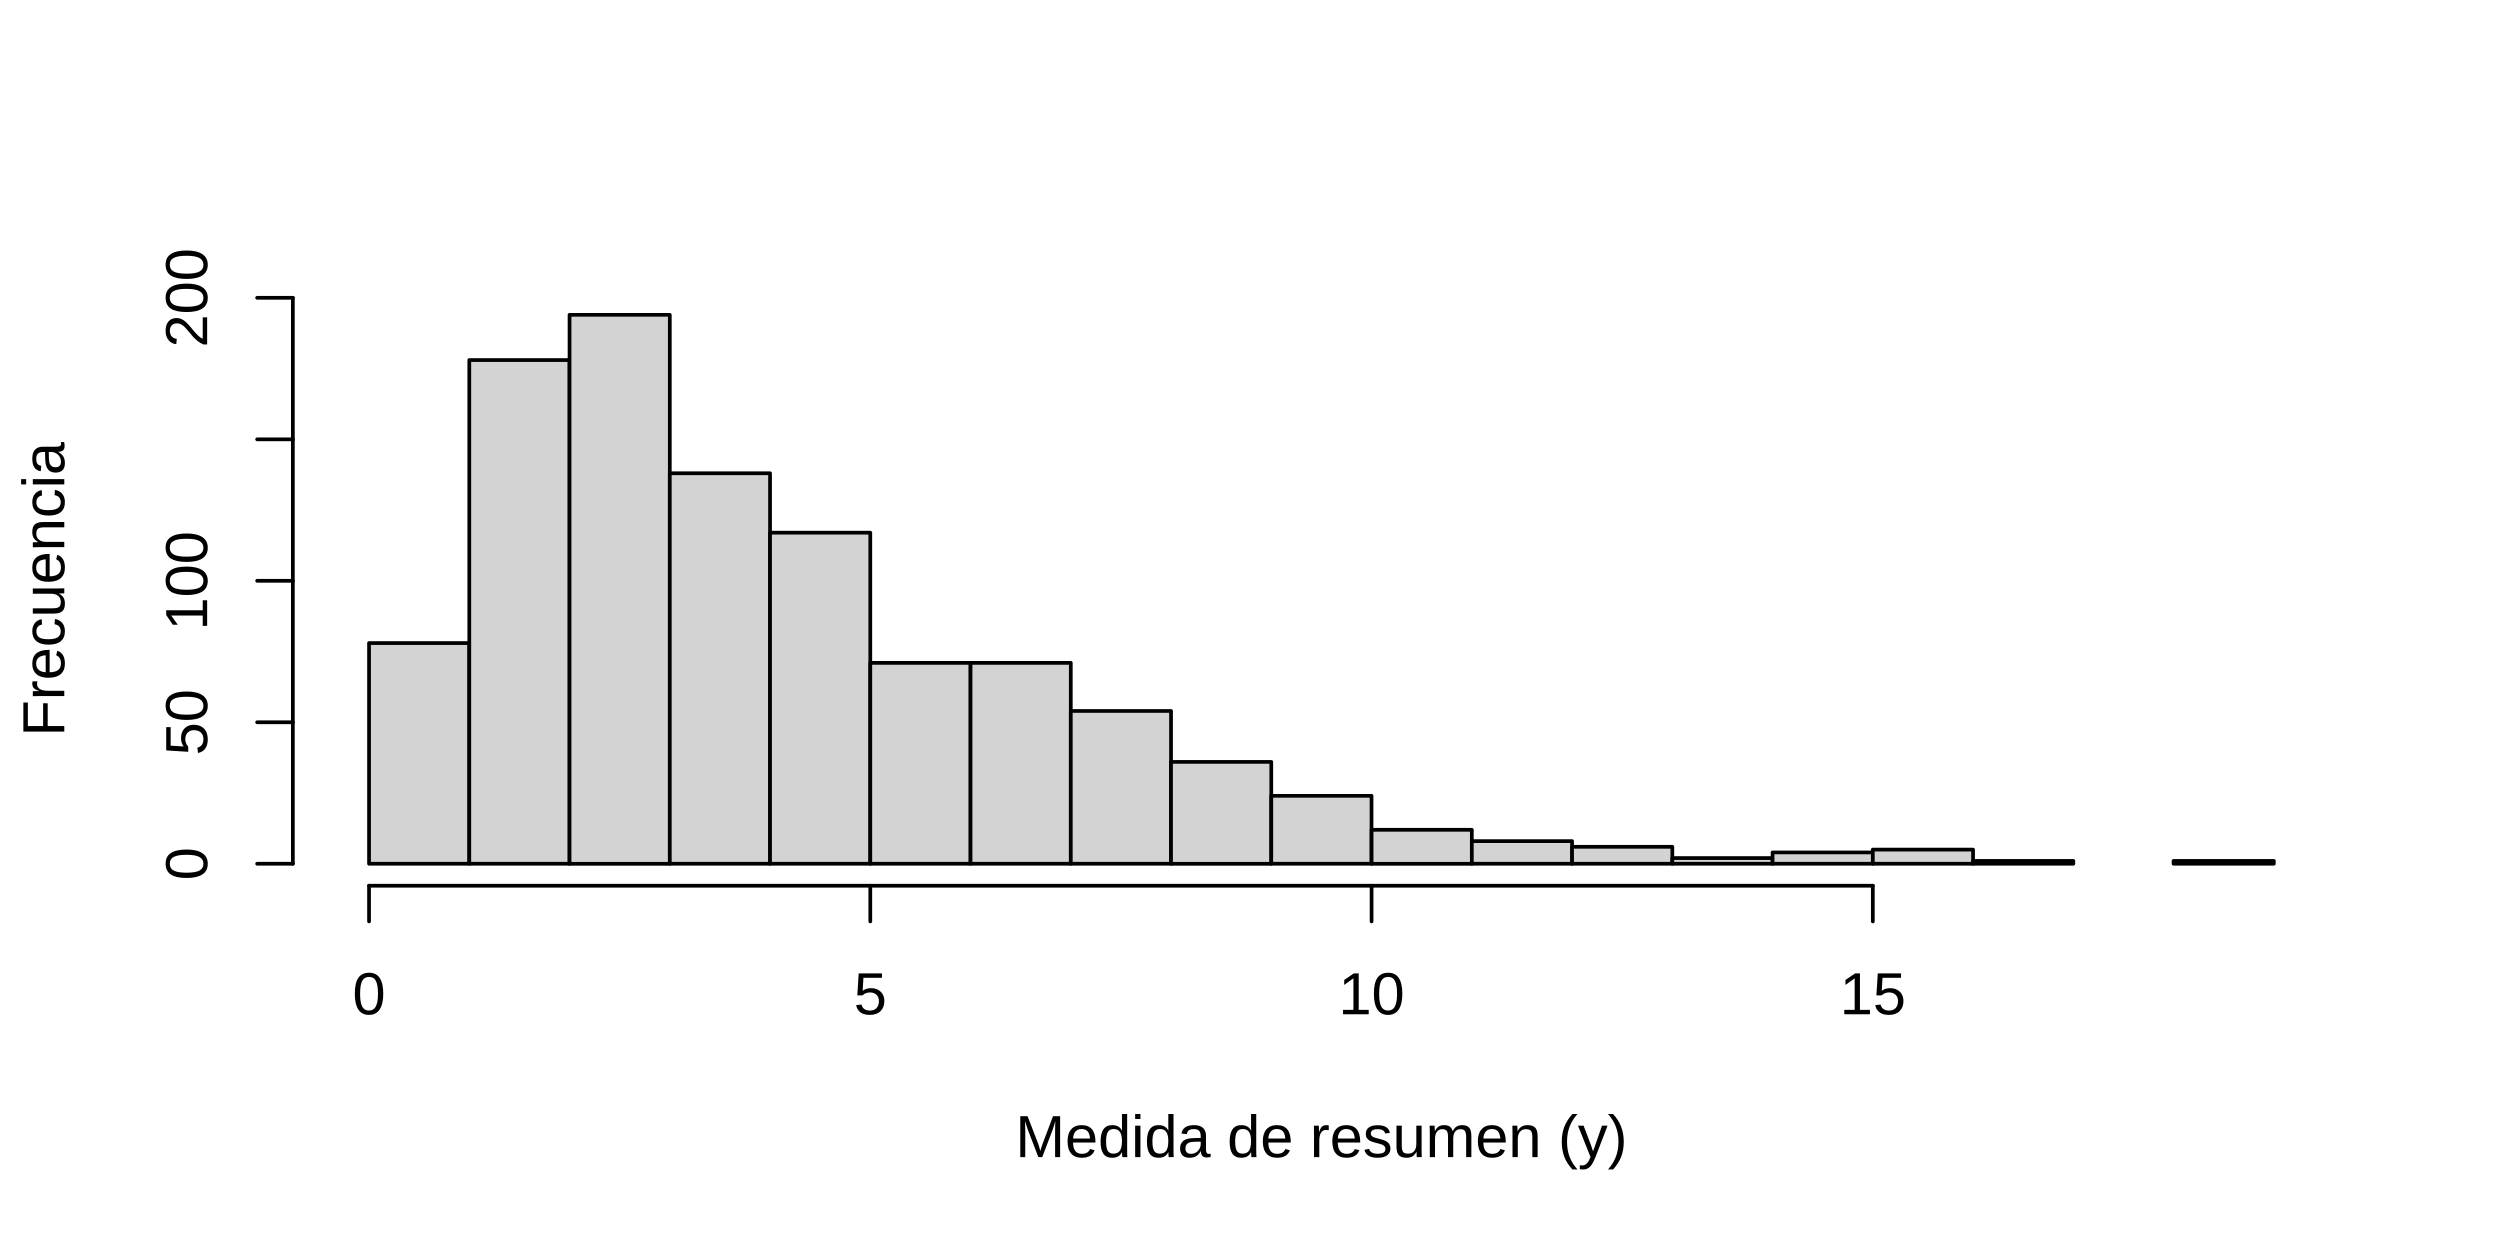
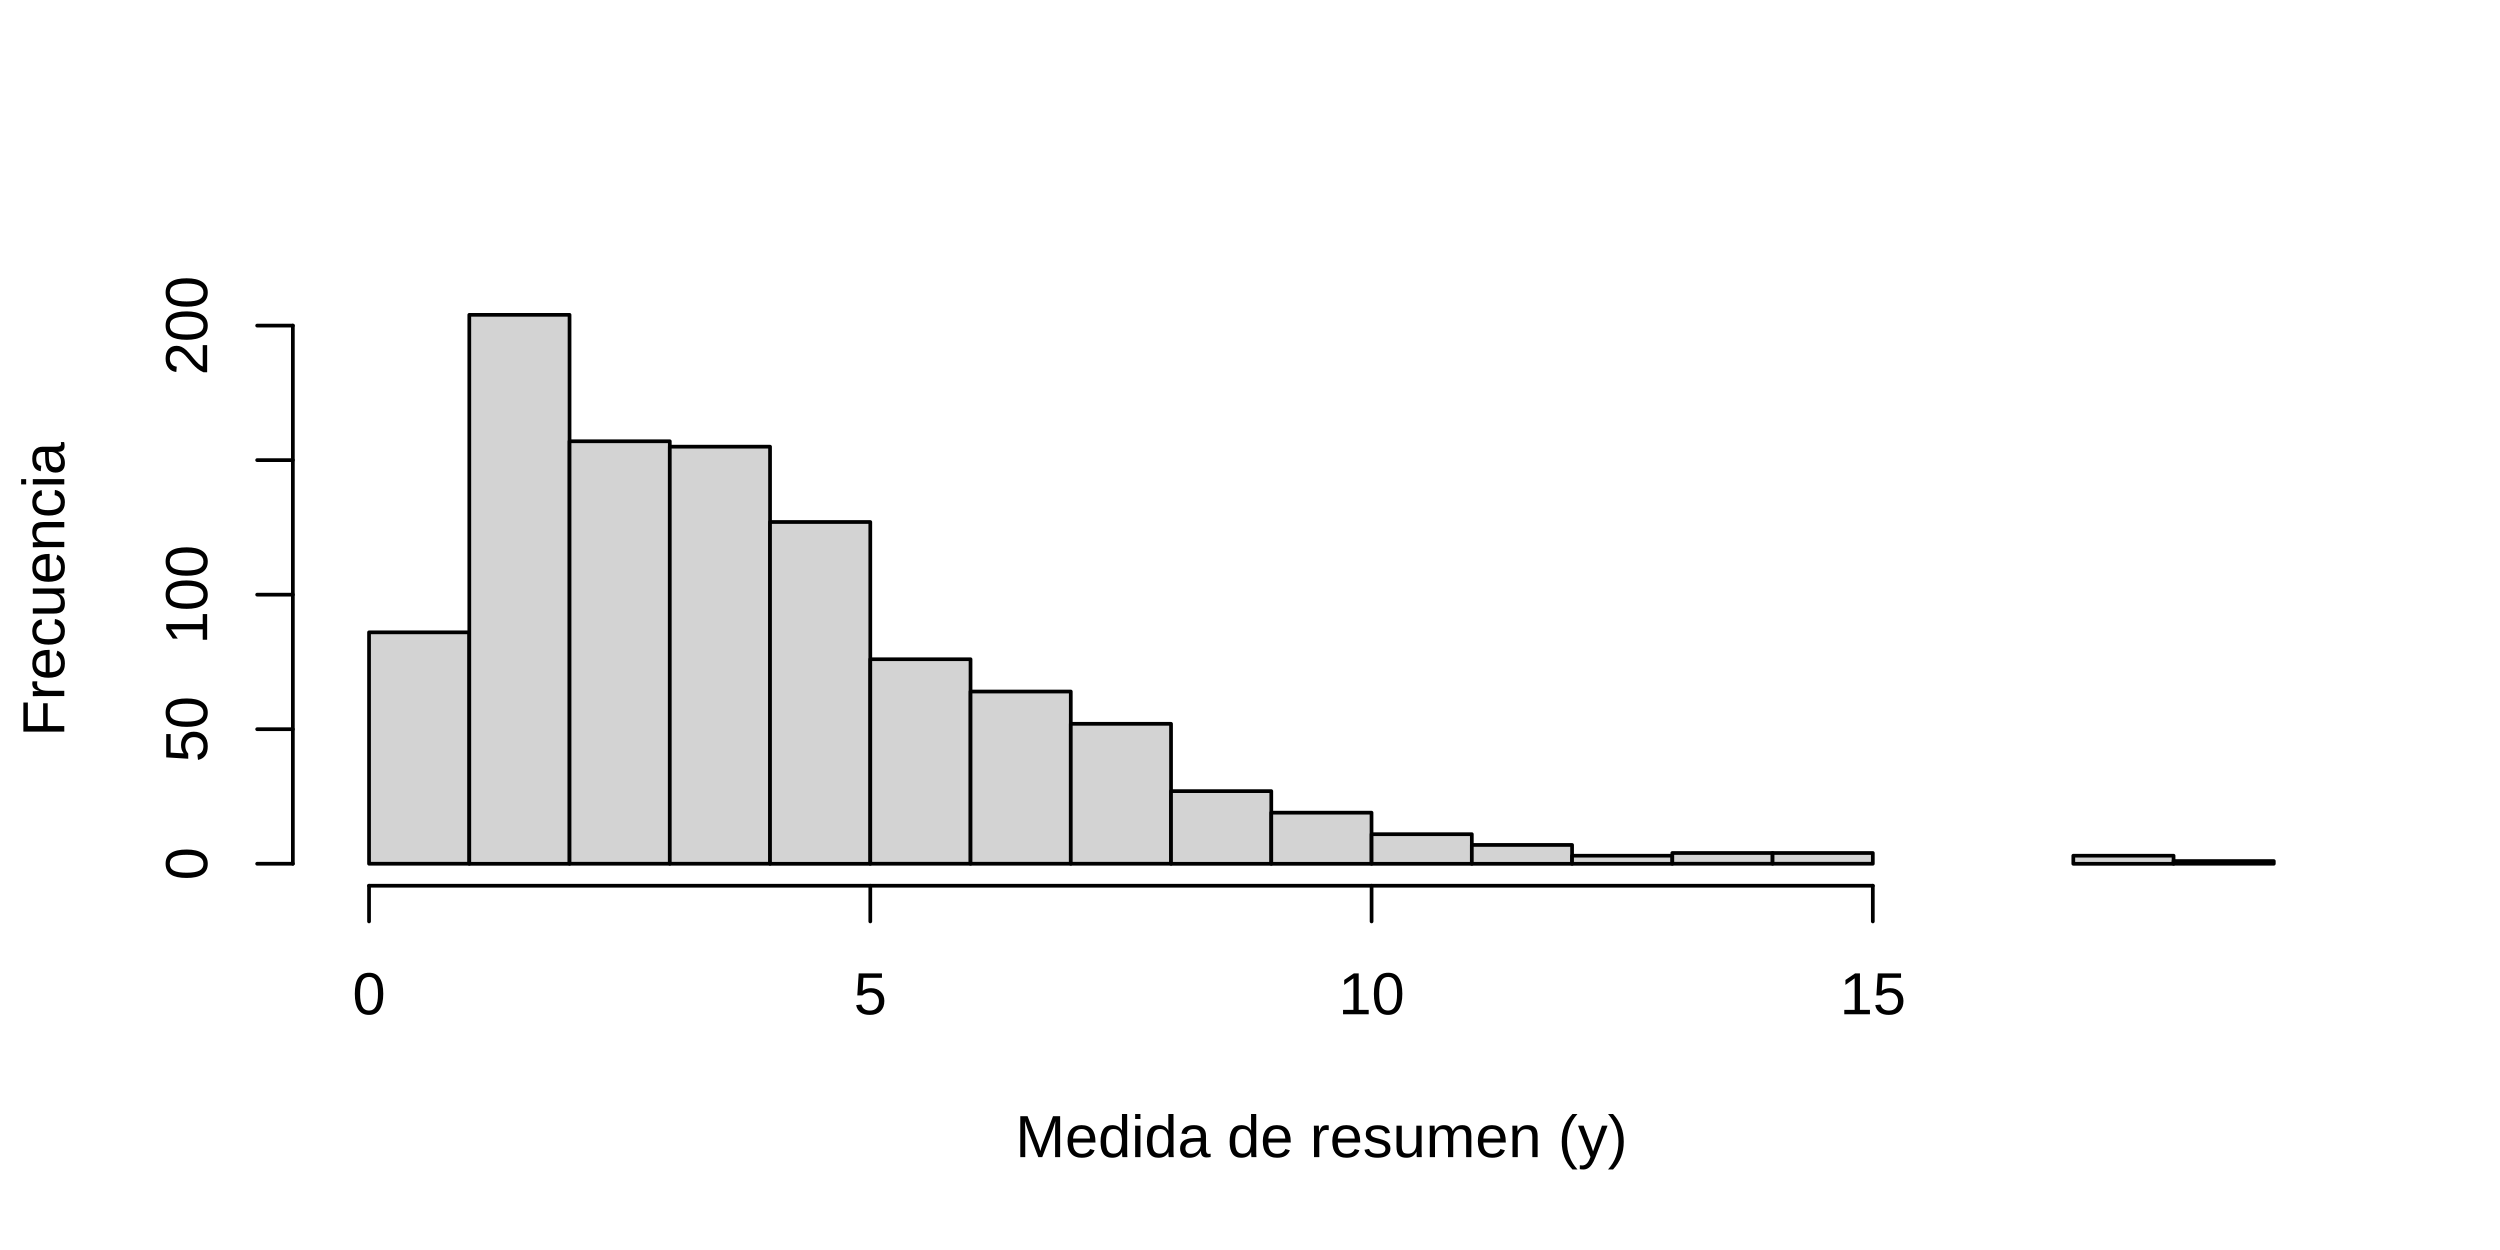
<svg xmlns="http://www.w3.org/2000/svg" class="svglite" width="504.00pt" height="252.00pt" viewBox="0 0 504.00 252.00">
  <defs>
    <style type="text/css">
    .svglite line, .svglite polyline, .svglite polygon, .svglite path, .svglite rect, .svglite circle {
      fill: none;
      stroke: #000000;
      stroke-linecap: round;
      stroke-linejoin: round;
      stroke-miterlimit: 10.00;
    }
  </style>
  </defs>
  <rect width="100%" height="100%" style="stroke: none; fill: #FFFFFF;" />
  <defs>
    <clipPath id="cpMC4wMHw1MDQuMDB8MC4wMHwyNTIuMDA=">
      <rect x="0.00" y="0.00" width="504.00" height="252.00" />
    </clipPath>
  </defs>
  <g clip-path="url(#cpMC4wMHw1MDQuMDB8MC4wMHwyNTIuMDA=)">
    <text x="266.40" y="233.28" text-anchor="middle" style="font-size: 12.00px; font-family: Arial;" textLength="123.38px" lengthAdjust="spacingAndGlyphs">Medida de resumen (y)</text>
    <text transform="translate(12.96,118.80) rotate(-90)" text-anchor="middle" style="font-size: 12.00px; font-family: Arial;" textLength="59.36px" lengthAdjust="spacingAndGlyphs">Frecuencia</text>
    <line x1="74.40" y1="178.56" x2="377.56" y2="178.56" style="stroke-width: 0.75;" />
    <line x1="74.40" y1="178.56" x2="74.40" y2="185.76" style="stroke-width: 0.75;" />
    <line x1="175.45" y1="178.56" x2="175.45" y2="185.76" style="stroke-width: 0.75;" />
    <line x1="276.51" y1="178.56" x2="276.51" y2="185.76" style="stroke-width: 0.75;" />
    <line x1="377.56" y1="178.56" x2="377.56" y2="185.76" style="stroke-width: 0.75;" />
    <text x="74.40" y="204.48" text-anchor="middle" style="font-size: 12.00px; font-family: Arial;" textLength="6.67px" lengthAdjust="spacingAndGlyphs">0</text>
    <text x="175.45" y="204.48" text-anchor="middle" style="font-size: 12.00px; font-family: Arial;" textLength="6.67px" lengthAdjust="spacingAndGlyphs">5</text>
    <text x="276.51" y="204.48" text-anchor="middle" style="font-size: 12.00px; font-family: Arial;" textLength="13.35px" lengthAdjust="spacingAndGlyphs">10</text>
    <text x="377.56" y="204.48" text-anchor="middle" style="font-size: 12.00px; font-family: Arial;" textLength="13.35px" lengthAdjust="spacingAndGlyphs">15</text>
-     <line x1="59.04" y1="174.13" x2="59.04" y2="60.04" style="stroke-width: 0.75;" />
+     <line x1="59.04" y1="174.13" x2="59.04" y2="65.64" style="stroke-width: 0.75;" />
    <line x1="59.04" y1="174.13" x2="51.84" y2="174.13" style="stroke-width: 0.75;" />
-     <line x1="59.04" y1="145.61" x2="51.84" y2="145.61" style="stroke-width: 0.75;" />
-     <line x1="59.04" y1="117.09" x2="51.84" y2="117.09" style="stroke-width: 0.75;" />
-     <line x1="59.04" y1="88.57" x2="51.84" y2="88.57" style="stroke-width: 0.75;" />
-     <line x1="59.04" y1="60.04" x2="51.84" y2="60.04" style="stroke-width: 0.75;" />
+     <line x1="59.04" y1="147.01" x2="51.84" y2="147.01" style="stroke-width: 0.75;" />
+     <line x1="59.04" y1="119.88" x2="51.84" y2="119.88" style="stroke-width: 0.75;" />
+     <line x1="59.04" y1="92.76" x2="51.84" y2="92.76" style="stroke-width: 0.75;" />
+     <line x1="59.04" y1="65.64" x2="51.84" y2="65.64" style="stroke-width: 0.75;" />
    <text transform="translate(41.76,174.13) rotate(-90)" text-anchor="middle" style="font-size: 12.00px; font-family: Arial;" textLength="6.67px" lengthAdjust="spacingAndGlyphs">0</text>
-     <text transform="translate(41.76,145.61) rotate(-90)" text-anchor="middle" style="font-size: 12.00px; font-family: Arial;" textLength="13.35px" lengthAdjust="spacingAndGlyphs">50</text>
-     <text transform="translate(41.76,117.09) rotate(-90)" text-anchor="middle" style="font-size: 12.00px; font-family: Arial;" textLength="20.02px" lengthAdjust="spacingAndGlyphs">100</text>
-     <text transform="translate(41.76,60.04) rotate(-90)" text-anchor="middle" style="font-size: 12.00px; font-family: Arial;" textLength="20.02px" lengthAdjust="spacingAndGlyphs">200</text>
+     <text transform="translate(41.76,147.01) rotate(-90)" text-anchor="middle" style="font-size: 12.00px; font-family: Arial;" textLength="13.35px" lengthAdjust="spacingAndGlyphs">50</text>
+     <text transform="translate(41.76,119.88) rotate(-90)" text-anchor="middle" style="font-size: 12.00px; font-family: Arial;" textLength="20.02px" lengthAdjust="spacingAndGlyphs">100</text>
+     <text transform="translate(41.76,65.64) rotate(-90)" text-anchor="middle" style="font-size: 12.00px; font-family: Arial;" textLength="20.02px" lengthAdjust="spacingAndGlyphs">200</text>
  </g>
  <defs>
    <clipPath id="cpNTkuMDR8NDczLjc2fDU5LjA0fDE3OC41Ng==">
      <rect x="59.04" y="59.04" width="414.72" height="119.52" />
    </clipPath>
  </defs>
  <g clip-path="url(#cpNTkuMDR8NDczLjc2fDU5LjA0fDE3OC41Ng==)">
-     <rect x="74.40" y="129.64" width="20.21" height="44.49" style="stroke-width: 0.75; fill: #D3D3D3;" />
-     <rect x="94.61" y="72.59" width="20.21" height="101.54" style="stroke-width: 0.75; fill: #D3D3D3;" />
-     <rect x="114.82" y="63.47" width="20.21" height="110.67" style="stroke-width: 0.75; fill: #D3D3D3;" />
-     <rect x="135.03" y="95.41" width="20.21" height="78.72" style="stroke-width: 0.75; fill: #D3D3D3;" />
-     <rect x="155.24" y="107.39" width="20.21" height="66.74" style="stroke-width: 0.75; fill: #D3D3D3;" />
-     <rect x="175.45" y="133.63" width="20.21" height="40.50" style="stroke-width: 0.75; fill: #D3D3D3;" />
-     <rect x="195.66" y="133.63" width="20.21" height="40.50" style="stroke-width: 0.75; fill: #D3D3D3;" />
-     <rect x="215.87" y="143.33" width="20.21" height="30.80" style="stroke-width: 0.75; fill: #D3D3D3;" />
-     <rect x="236.08" y="153.60" width="20.21" height="20.54" style="stroke-width: 0.75; fill: #D3D3D3;" />
-     <rect x="256.29" y="160.44" width="20.21" height="13.69" style="stroke-width: 0.75; fill: #D3D3D3;" />
-     <rect x="276.51" y="167.29" width="20.21" height="6.85" style="stroke-width: 0.75; fill: #D3D3D3;" />
-     <rect x="296.72" y="169.57" width="20.21" height="4.56" style="stroke-width: 0.75; fill: #D3D3D3;" />
-     <rect x="316.93" y="170.71" width="20.21" height="3.42" style="stroke-width: 0.75; fill: #D3D3D3;" />
-     <rect x="337.14" y="172.99" width="20.21" height="1.14" style="stroke-width: 0.75; fill: #D3D3D3;" />
-     <rect x="357.35" y="171.85" width="20.21" height="2.28" style="stroke-width: 0.75; fill: #D3D3D3;" />
-     <rect x="377.56" y="171.28" width="20.21" height="2.85" style="stroke-width: 0.75; fill: #D3D3D3;" />
-     <rect x="397.77" y="173.56" width="20.21" height="0.57" style="stroke-width: 0.75; fill: #D3D3D3;" />
-     <rect x="417.98" y="174.13" width="20.21" height="0.00" style="stroke-width: 0.75; fill: #D3D3D3;" />
-     <rect x="438.19" y="173.56" width="20.21" height="0.57" style="stroke-width: 0.75; fill: #D3D3D3;" />
+     <rect x="74.40" y="127.48" width="20.21" height="46.65" style="stroke-width: 0.75; fill: #D3D3D3;" />
+     <rect x="94.61" y="63.47" width="20.21" height="110.67" style="stroke-width: 0.75; fill: #D3D3D3;" />
+     <rect x="114.82" y="88.96" width="20.21" height="85.17" style="stroke-width: 0.75; fill: #D3D3D3;" />
+     <rect x="135.03" y="90.05" width="20.21" height="84.08" style="stroke-width: 0.75; fill: #D3D3D3;" />
+     <rect x="155.24" y="105.24" width="20.21" height="68.90" style="stroke-width: 0.75; fill: #D3D3D3;" />
+     <rect x="175.45" y="132.90" width="20.21" height="41.23" style="stroke-width: 0.75; fill: #D3D3D3;" />
+     <rect x="195.66" y="139.41" width="20.21" height="34.72" style="stroke-width: 0.75; fill: #D3D3D3;" />
+     <rect x="215.87" y="145.92" width="20.21" height="28.21" style="stroke-width: 0.75; fill: #D3D3D3;" />
+     <rect x="236.08" y="159.49" width="20.21" height="14.65" style="stroke-width: 0.75; fill: #D3D3D3;" />
+     <rect x="256.29" y="163.83" width="20.21" height="10.31" style="stroke-width: 0.75; fill: #D3D3D3;" />
+     <rect x="276.51" y="168.17" width="20.21" height="5.97" style="stroke-width: 0.75; fill: #D3D3D3;" />
+     <rect x="296.72" y="170.34" width="20.21" height="3.80" style="stroke-width: 0.75; fill: #D3D3D3;" />
+     <rect x="316.93" y="172.51" width="20.21" height="1.63" style="stroke-width: 0.75; fill: #D3D3D3;" />
+     <rect x="337.14" y="171.96" width="20.21" height="2.17" style="stroke-width: 0.75; fill: #D3D3D3;" />
+     <rect x="357.35" y="171.96" width="20.21" height="2.17" style="stroke-width: 0.75; fill: #D3D3D3;" />
+     <rect x="377.56" y="174.13" width="20.21" height="0.00" style="stroke-width: 0.75; fill: #D3D3D3;" />
+     <rect x="397.77" y="174.13" width="20.21" height="0.00" style="stroke-width: 0.75; fill: #D3D3D3;" />
+     <rect x="417.98" y="172.51" width="20.21" height="1.63" style="stroke-width: 0.75; fill: #D3D3D3;" />
+     <rect x="438.19" y="173.59" width="20.21" height="0.54" style="stroke-width: 0.75; fill: #D3D3D3;" />
  </g>
</svg>
